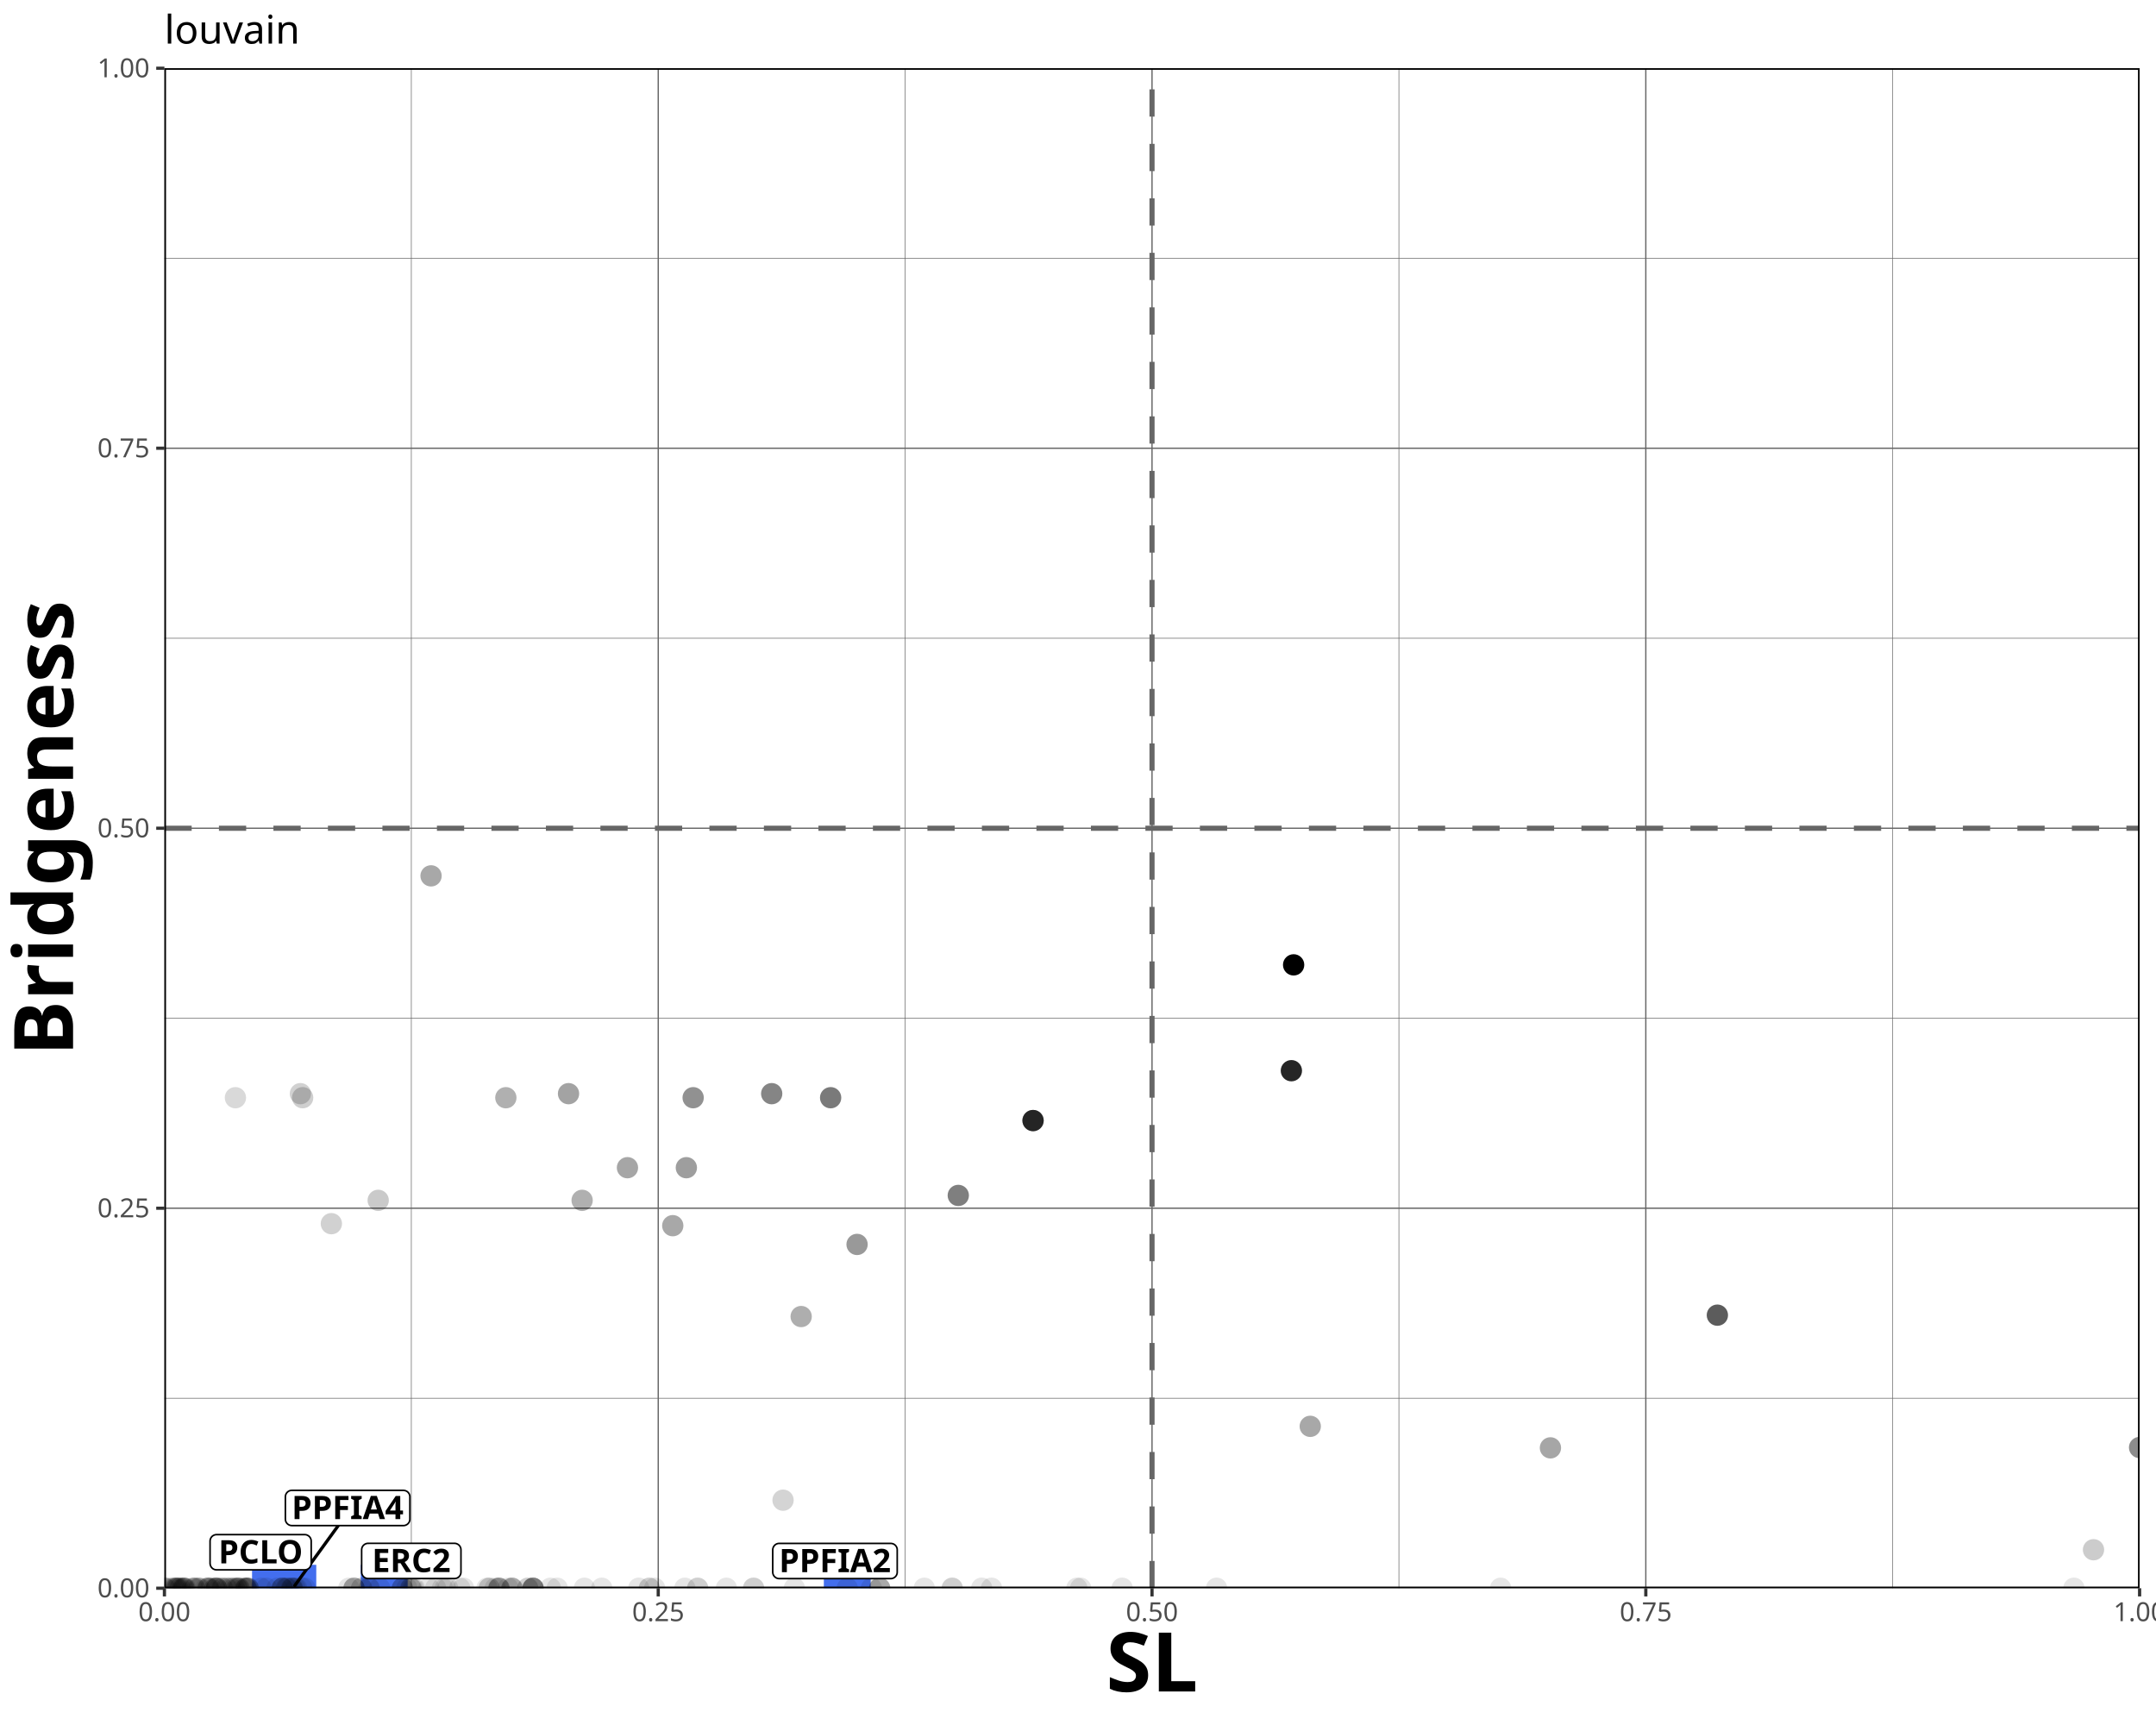
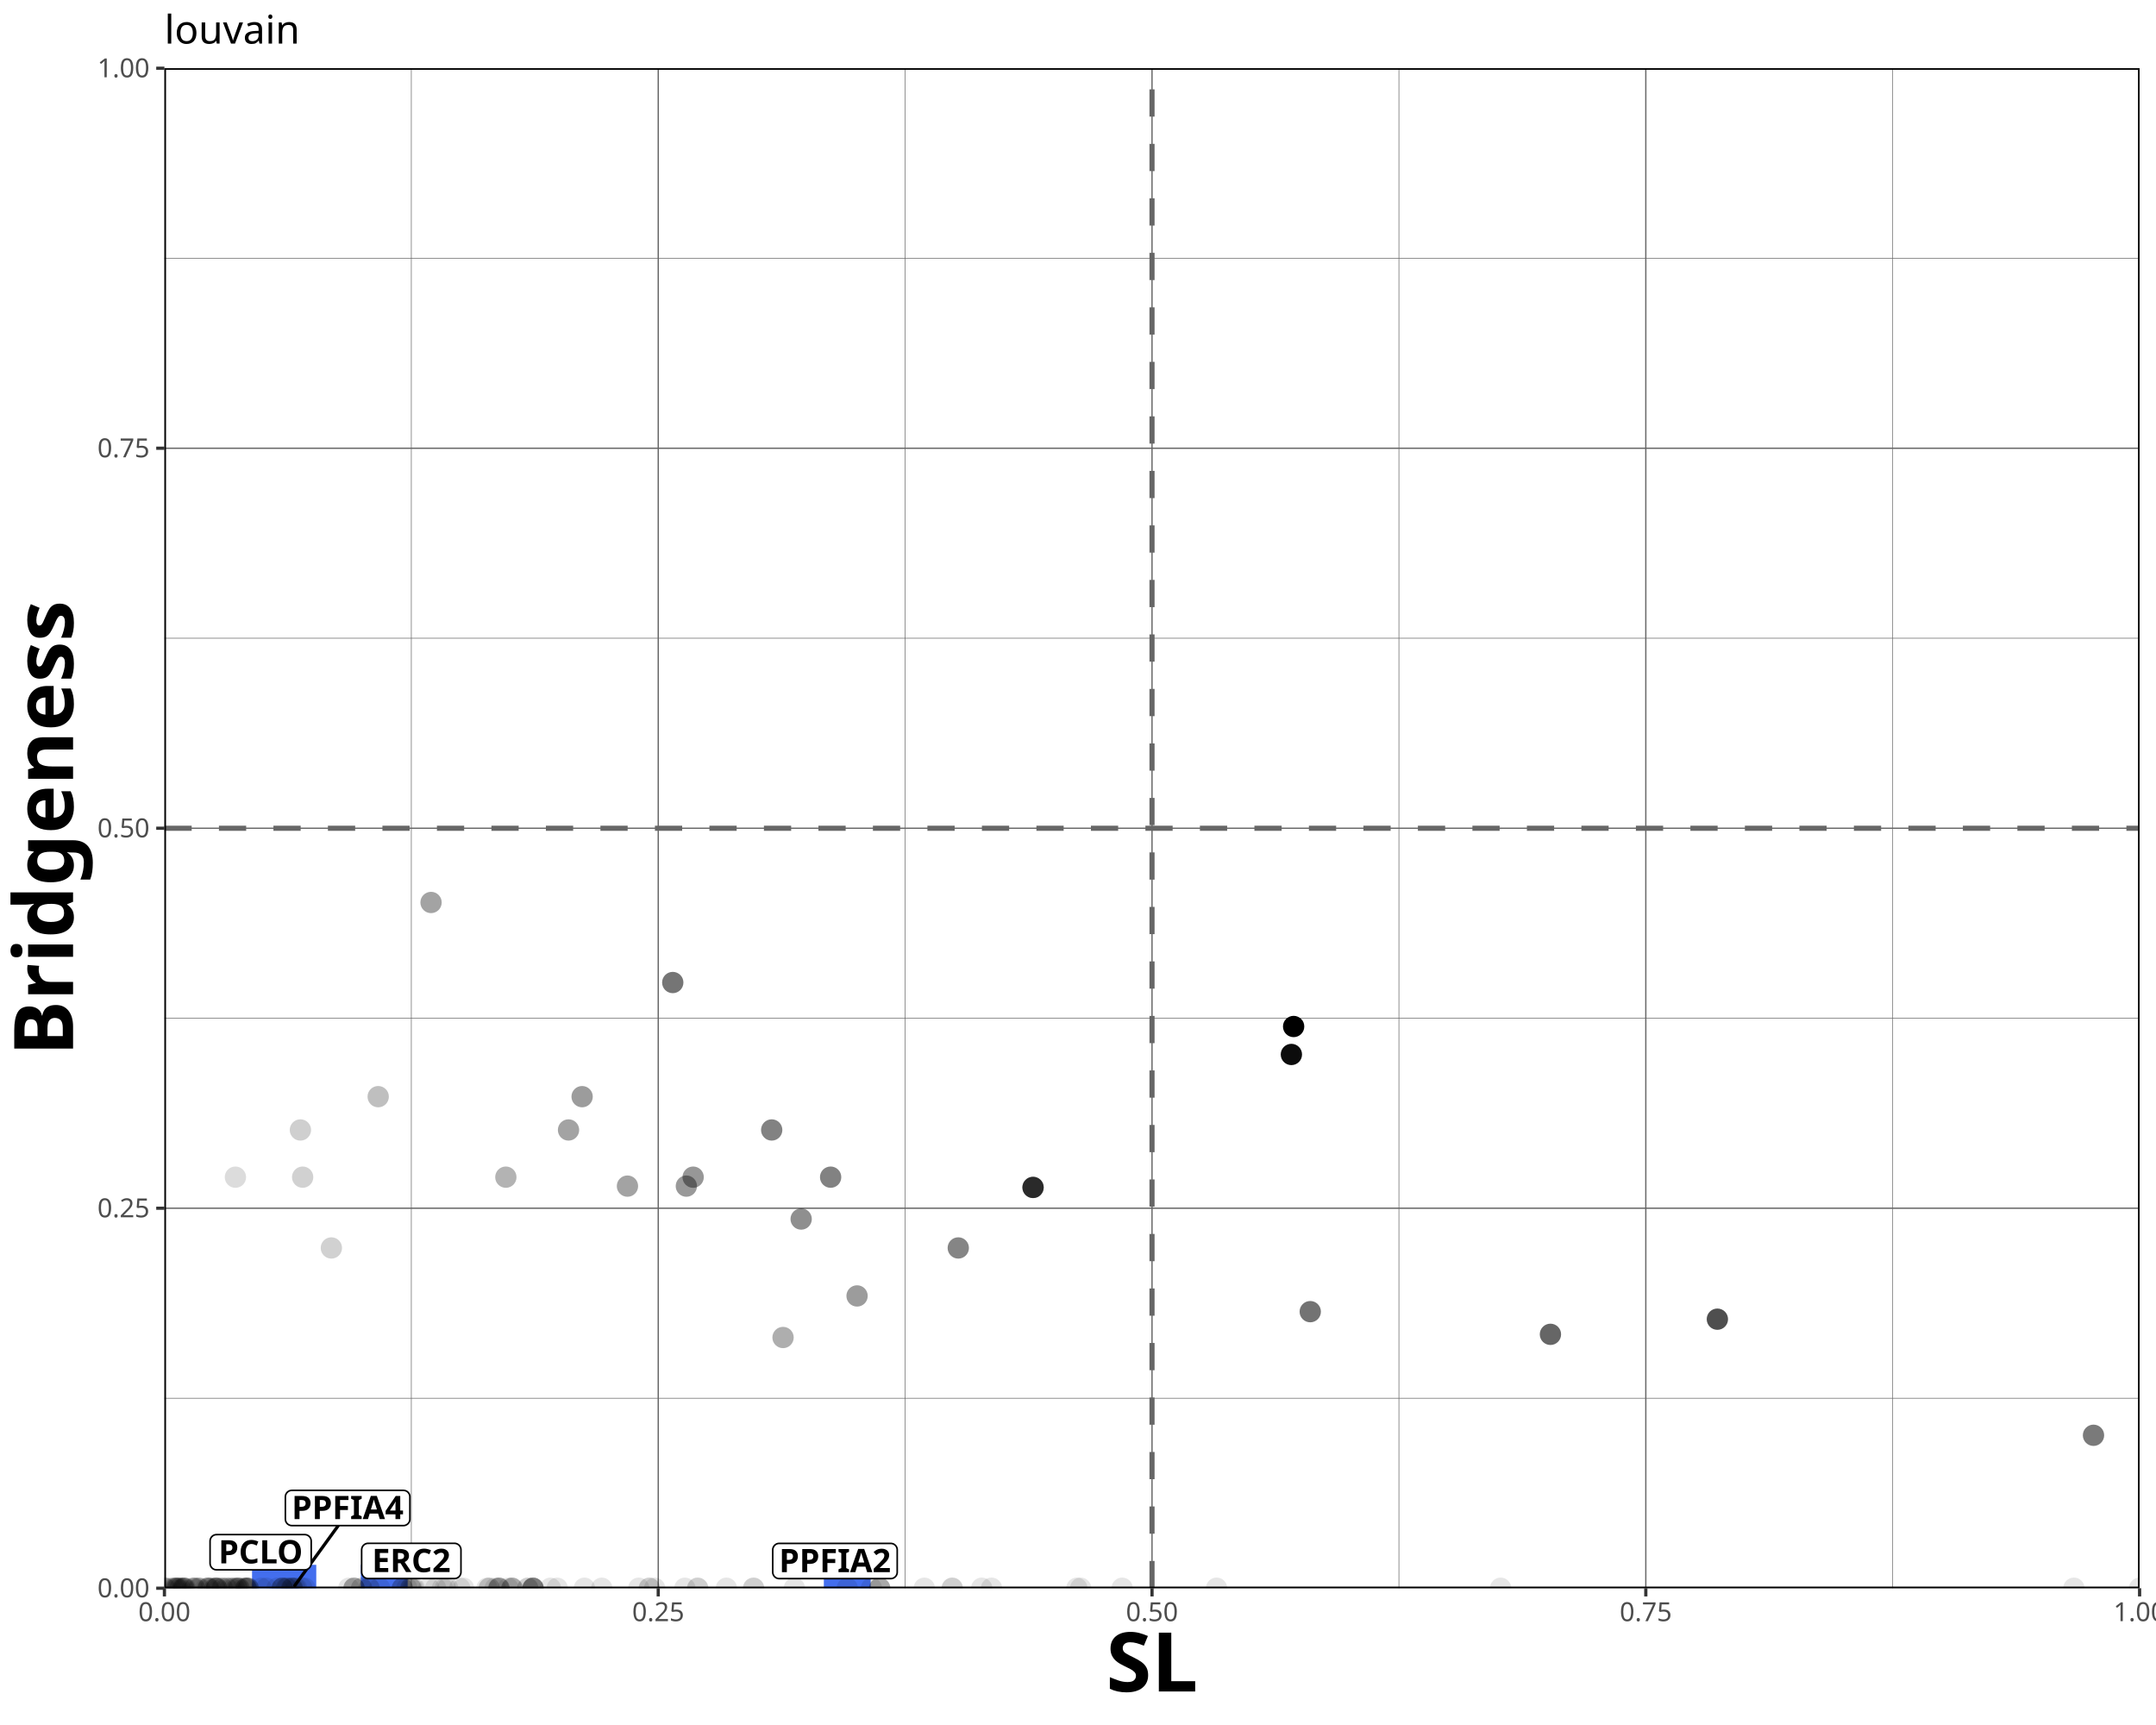
<svg xmlns="http://www.w3.org/2000/svg" class="svglite" data-engine-version="2.0" width="720.00pt" height="576.00pt" viewBox="0 0 720.00 576.00">
  <defs>
    <style type="text/css">
    .svglite line, .svglite polyline, .svglite polygon, .svglite path, .svglite rect, .svglite circle {
      fill: none;
      stroke: #000000;
      stroke-linecap: round;
      stroke-linejoin: round;
      stroke-miterlimit: 10.00;
    }
  </style>
  </defs>
  <rect width="100%" height="100%" style="stroke: none; fill: #FFFFFF;" />
  <defs>
    <clipPath id="cpMC4wMHw3MjAuMDB8MC4wMHw1NzYuMDA=">
      <rect x="0.00" y="0.00" width="720.00" height="576.00" />
    </clipPath>
  </defs>
  <g clip-path="url(#cpMC4wMHw3MjAuMDB8MC4wMHw1NzYuMDA=)">
    <rect x="0.00" y="0.00" width="720.00" height="576.00" style="stroke-width: 1.07; stroke: #FFFFFF; fill: #FFFFFF;" />
  </g>
  <defs>
    <clipPath id="cpNTQuOTF8NzE0LjUyfDIyLjc4fDUzMC4zMw==">
      <rect x="54.91" y="22.78" width="659.61" height="507.55" />
    </clipPath>
  </defs>
  <g clip-path="url(#cpNTQuOTF8NzE0LjUyfDIyLjc4fDUzMC4zMw==)">
    <rect x="54.91" y="22.78" width="659.61" height="507.55" style="stroke-width: 1.07; stroke: none; fill: #FFFFFF;" />
    <polyline points="54.91,466.89 714.52,466.89 " style="stroke-width: 0.21; stroke: #666666; stroke-linecap: butt;" />
    <polyline points="54.91,340.00 714.52,340.00 " style="stroke-width: 0.21; stroke: #666666; stroke-linecap: butt;" />
    <polyline points="54.91,213.11 714.52,213.11 " style="stroke-width: 0.21; stroke: #666666; stroke-linecap: butt;" />
    <polyline points="54.91,86.23 714.52,86.23 " style="stroke-width: 0.21; stroke: #666666; stroke-linecap: butt;" />
    <polyline points="137.36,530.33 137.36,22.78 " style="stroke-width: 0.21; stroke: #666666; stroke-linecap: butt;" />
    <polyline points="302.27,530.33 302.27,22.78 " style="stroke-width: 0.21; stroke: #666666; stroke-linecap: butt;" />
    <polyline points="467.17,530.33 467.17,22.78 " style="stroke-width: 0.21; stroke: #666666; stroke-linecap: butt;" />
    <polyline points="632.07,530.33 632.07,22.78 " style="stroke-width: 0.21; stroke: #666666; stroke-linecap: butt;" />
    <polyline points="54.91,530.33 714.52,530.33 " style="stroke-width: 0.43; stroke: #666666; stroke-linecap: butt;" />
    <polyline points="54.91,403.44 714.52,403.44 " style="stroke-width: 0.43; stroke: #666666; stroke-linecap: butt;" />
    <polyline points="54.91,276.56 714.52,276.56 " style="stroke-width: 0.43; stroke: #666666; stroke-linecap: butt;" />
    <polyline points="54.91,149.67 714.52,149.67 " style="stroke-width: 0.43; stroke: #666666; stroke-linecap: butt;" />
    <polyline points="54.91,22.78 714.52,22.78 " style="stroke-width: 0.43; stroke: #666666; stroke-linecap: butt;" />
    <polyline points="54.91,530.33 54.91,22.78 " style="stroke-width: 0.43; stroke: #666666; stroke-linecap: butt;" />
    <polyline points="219.82,530.33 219.82,22.78 " style="stroke-width: 0.43; stroke: #666666; stroke-linecap: butt;" />
    <polyline points="384.72,530.33 384.72,22.78 " style="stroke-width: 0.43; stroke: #666666; stroke-linecap: butt;" />
    <polyline points="549.62,530.33 549.62,22.78 " style="stroke-width: 0.43; stroke: #666666; stroke-linecap: butt;" />
    <polyline points="714.52,530.33 714.52,22.78 " style="stroke-width: 0.43; stroke: #666666; stroke-linecap: butt;" />
    <polygon points="89.97,538.15 105.62,538.15 105.62,522.51 89.97,522.51 " style="stroke-width: 0.71; stroke: none; fill: #436EEE;" />
    <polygon points="275.12,538.15 290.76,538.15 290.76,522.51 275.12,522.51 " style="stroke-width: 0.71; stroke: none; fill: #436EEE;" />
    <polygon points="84.17,538.15 99.82,538.15 99.82,522.51 84.17,522.51 " style="stroke-width: 0.71; stroke: none; fill: #436EEE;" />
    <polygon points="120.49,538.15 136.14,538.15 136.14,522.51 120.49,522.51 " style="stroke-width: 0.71; stroke: none; fill: #436EEE;" />
    <circle cx="72.32" cy="530.33" r="3.56" style="stroke-width: 0.71; stroke: none; fill: #000000; fill-opacity: 0.10;" />
    <circle cx="64.50" cy="530.33" r="3.56" style="stroke-width: 0.71; stroke: none; fill: #000000; fill-opacity: 0.10;" />
    <circle cx="218.62" cy="530.33" r="3.56" style="stroke-width: 0.71; stroke: none; fill: #000000; fill-opacity: 0.10;" />
-     <circle cx="229.21" cy="389.91" r="3.56" style="stroke-width: 0.71; stroke: none; fill: #000000; fill-opacity: 0.38;" />
+     <circle cx="229.21" cy="396.06" r="3.56" style="stroke-width: 0.71; stroke: none; fill: #000000; fill-opacity: 0.40;" />
    <circle cx="71.81" cy="530.33" r="3.56" style="stroke-width: 0.71; stroke: none; fill: #000000; fill-opacity: 0.10;" />
    <circle cx="64.25" cy="530.33" r="3.56" style="stroke-width: 0.71; stroke: none; fill: #000000; fill-opacity: 0.10;" />
    <circle cx="76.86" cy="530.33" r="3.56" style="stroke-width: 0.71; stroke: none; fill: #000000; fill-opacity: 0.10;" />
-     <circle cx="437.56" cy="476.27" r="3.56" style="stroke-width: 0.71; stroke: none; fill: #000000; fill-opacity: 0.34;" />
+     <circle cx="437.56" cy="437.98" r="3.56" style="stroke-width: 0.71; stroke: none; fill: #000000; fill-opacity: 0.55;" />
    <circle cx="61.22" cy="530.33" r="3.56" style="stroke-width: 0.71; stroke: none; fill: #000000; fill-opacity: 0.10;" />
    <circle cx="692.58" cy="530.33" r="3.56" style="stroke-width: 0.71; stroke: none; fill: #000000; fill-opacity: 0.10;" />
    <circle cx="251.66" cy="530.33" r="3.56" style="stroke-width: 0.71; stroke: none; fill: #000000; fill-opacity: 0.10;" />
    <circle cx="154.80" cy="530.33" r="3.56" style="stroke-width: 0.71; stroke: none; fill: #000000; fill-opacity: 0.10;" />
-     <circle cx="431.26" cy="357.52" r="3.56" style="stroke-width: 0.71; stroke: none; fill: #000000; fill-opacity: 0.85;" />
-     <circle cx="267.55" cy="439.61" r="3.56" style="stroke-width: 0.71; stroke: none; fill: #000000; fill-opacity: 0.32;" />
+     <circle cx="431.26" cy="352.10" r="3.56" style="stroke-width: 0.71; stroke: none; fill: #000000; fill-opacity: 0.95;" />
+     <circle cx="267.55" cy="407.05" r="3.56" style="stroke-width: 0.71; stroke: none; fill: #000000; fill-opacity: 0.44;" />
    <circle cx="82.66" cy="530.33" r="3.56" style="stroke-width: 0.71; stroke: none; fill: #000000; fill-opacity: 0.10;" />
    <circle cx="116.46" cy="530.33" r="3.56" style="stroke-width: 0.71; stroke: none; fill: #000000; fill-opacity: 0.10;" />
    <circle cx="327.84" cy="530.33" r="3.56" style="stroke-width: 0.71; stroke: none; fill: #000000; fill-opacity: 0.10;" />
    <circle cx="228.71" cy="530.33" r="3.56" style="stroke-width: 0.71; stroke: none; fill: #000000; fill-opacity: 0.10;" />
-     <circle cx="699.13" cy="517.48" r="3.56" style="stroke-width: 0.71; stroke: none; fill: #000000; fill-opacity: 0.20;" />
+     <circle cx="699.13" cy="479.26" r="3.56" style="stroke-width: 0.71; stroke: none; fill: #000000; fill-opacity: 0.52;" />
    <circle cx="170.94" cy="530.33" r="3.56" style="stroke-width: 0.71; stroke: none; fill: #000000; fill-opacity: 0.10;" />
    <circle cx="126.80" cy="530.33" r="3.56" style="stroke-width: 0.71; stroke: none; fill: #000000; fill-opacity: 0.10;" />
    <circle cx="308.67" cy="530.33" r="3.56" style="stroke-width: 0.71; stroke: none; fill: #000000; fill-opacity: 0.10;" />
-     <circle cx="432.01" cy="322.18" r="3.56" style="stroke-width: 0.71; stroke: none; fill: #000000;" />
-     <circle cx="261.50" cy="500.93" r="3.56" style="stroke-width: 0.71; stroke: none; fill: #000000; fill-opacity: 0.17;" />
-     <circle cx="110.66" cy="408.60" r="3.56" style="stroke-width: 0.71; stroke: none; fill: #000000; fill-opacity: 0.18;" />
-     <circle cx="517.77" cy="483.46" r="3.56" style="stroke-width: 0.71; stroke: none; fill: #000000; fill-opacity: 0.35;" />
-     <circle cx="94.26" cy="530.33" r="3.56" style="stroke-width: 0.71; stroke: none; fill: #000000; fill-opacity: 0.10;" />
-     <circle cx="224.67" cy="409.27" r="3.56" style="stroke-width: 0.71; stroke: none; fill: #000000; fill-opacity: 0.34;" />
+     <circle cx="432.01" cy="342.76" r="3.56" style="stroke-width: 0.71; stroke: none; fill: #000000;" />
+     <circle cx="261.50" cy="446.61" r="3.56" style="stroke-width: 0.71; stroke: none; fill: #000000; fill-opacity: 0.32;" />
+     <circle cx="110.66" cy="416.71" r="3.56" style="stroke-width: 0.71; stroke: none; fill: #000000; fill-opacity: 0.18;" />
+     <circle cx="517.77" cy="445.55" r="3.56" style="stroke-width: 0.71; stroke: none; fill: #000000; fill-opacity: 0.60;" />
+     <circle cx="94.26" cy="530.33" r="3.56" style="stroke-width: 0.71; stroke: none; fill: #000000; fill-opacity: 0.10;" />
+     <circle cx="224.67" cy="328.08" r="3.56" style="stroke-width: 0.71; stroke: none; fill: #000000; fill-opacity: 0.54;" />
    <circle cx="162.62" cy="530.33" r="3.56" style="stroke-width: 0.71; stroke: none; fill: #000000; fill-opacity: 0.10;" />
-     <circle cx="78.62" cy="366.54" r="3.56" style="stroke-width: 0.71; stroke: none; fill: #000000; fill-opacity: 0.15;" />
+     <circle cx="78.62" cy="393.07" r="3.56" style="stroke-width: 0.71; stroke: none; fill: #000000; fill-opacity: 0.14;" />
    <circle cx="135.88" cy="530.33" r="3.56" style="stroke-width: 0.71; stroke: none; fill: #000000; fill-opacity: 0.10;" />
    <circle cx="58.19" cy="530.33" r="3.56" style="stroke-width: 0.71; stroke: none; fill: #000000; fill-opacity: 0.10;" />
    <circle cx="76.10" cy="530.33" r="3.56" style="stroke-width: 0.71; stroke: none; fill: #000000; fill-opacity: 0.10;" />
    <circle cx="137.90" cy="530.33" r="3.56" style="stroke-width: 0.71; stroke: none; fill: #000000; fill-opacity: 0.10;" />
-     <circle cx="277.39" cy="366.54" r="3.56" style="stroke-width: 0.71; stroke: none; fill: #000000; fill-opacity: 0.52;" />
-     <circle cx="209.54" cy="389.91" r="3.56" style="stroke-width: 0.71; stroke: none; fill: #000000; fill-opacity: 0.35;" />
+     <circle cx="277.39" cy="393.07" r="3.56" style="stroke-width: 0.71; stroke: none; fill: #000000; fill-opacity: 0.49;" />
+     <circle cx="209.54" cy="396.06" r="3.56" style="stroke-width: 0.71; stroke: none; fill: #000000; fill-opacity: 0.36;" />
    <circle cx="374.75" cy="530.33" r="3.56" style="stroke-width: 0.71; stroke: none; fill: #000000; fill-opacity: 0.10;" />
    <circle cx="97.79" cy="530.33" r="3.56" style="stroke-width: 0.71; stroke: none; fill: #000000; fill-opacity: 0.10;" />
    <circle cx="70.55" cy="530.33" r="3.56" style="stroke-width: 0.71; stroke: none; fill: #000000; fill-opacity: 0.10;" />
    <circle cx="74.08" cy="530.33" r="3.56" style="stroke-width: 0.71; stroke: none; fill: #000000; fill-opacity: 0.10;" />
    <circle cx="60.21" cy="530.33" r="3.56" style="stroke-width: 0.71; stroke: none; fill: #000000; fill-opacity: 0.10;" />
    <circle cx="143.20" cy="530.33" r="3.56" style="stroke-width: 0.71; stroke: none; fill: #000000; fill-opacity: 0.10;" />
    <circle cx="213.32" cy="530.33" r="3.56" style="stroke-width: 0.71; stroke: none; fill: #000000; fill-opacity: 0.10;" />
    <circle cx="92.50" cy="530.33" r="3.56" style="stroke-width: 0.71; stroke: none; fill: #000000; fill-opacity: 0.10;" />
    <circle cx="98.55" cy="530.33" r="3.56" style="stroke-width: 0.71; stroke: none; fill: #000000; fill-opacity: 0.10;" />
    <circle cx="74.34" cy="530.33" r="3.56" style="stroke-width: 0.71; stroke: none; fill: #000000; fill-opacity: 0.10;" />
    <circle cx="65.00" cy="530.33" r="3.56" style="stroke-width: 0.71; stroke: none; fill: #000000; fill-opacity: 0.10;" />
    <circle cx="97.29" cy="530.33" r="3.56" style="stroke-width: 0.71; stroke: none; fill: #000000; fill-opacity: 0.10;" />
    <circle cx="216.85" cy="530.33" r="3.56" style="stroke-width: 0.71; stroke: none; fill: #000000; fill-opacity: 0.10;" />
    <circle cx="58.70" cy="530.33" r="3.56" style="stroke-width: 0.71; stroke: none; fill: #000000; fill-opacity: 0.10;" />
    <circle cx="55.67" cy="530.33" r="3.56" style="stroke-width: 0.71; stroke: none; fill: #000000; fill-opacity: 0.10;" />
    <circle cx="149.50" cy="530.33" r="3.56" style="stroke-width: 0.71; stroke: none; fill: #000000; fill-opacity: 0.10;" />
    <circle cx="61.98" cy="530.33" r="3.56" style="stroke-width: 0.71; stroke: none; fill: #000000; fill-opacity: 0.10;" />
    <circle cx="59.45" cy="530.33" r="3.56" style="stroke-width: 0.71; stroke: none; fill: #000000; fill-opacity: 0.10;" />
    <circle cx="71.81" cy="530.33" r="3.56" style="stroke-width: 0.71; stroke: none; fill: #000000; fill-opacity: 0.10;" />
-     <circle cx="101.07" cy="366.54" r="3.56" style="stroke-width: 0.71; stroke: none; fill: #000000; fill-opacity: 0.19;" />
-     <circle cx="573.52" cy="439.15" r="3.56" style="stroke-width: 0.71; stroke: none; fill: #000000; fill-opacity: 0.64;" />
-     <circle cx="714.52" cy="483.34" r="3.56" style="stroke-width: 0.71; stroke: none; fill: #000000; fill-opacity: 0.45;" />
+     <circle cx="101.07" cy="393.07" r="3.56" style="stroke-width: 0.71; stroke: none; fill: #000000; fill-opacity: 0.18;" />
+     <circle cx="573.52" cy="440.49" r="3.56" style="stroke-width: 0.71; stroke: none; fill: #000000; fill-opacity: 0.69;" />
+     <circle cx="714.52" cy="530.33" r="3.56" style="stroke-width: 0.71; stroke: none; fill: #000000; fill-opacity: 0.10;" />
    <circle cx="72.32" cy="530.33" r="3.56" style="stroke-width: 0.71; stroke: none; fill: #000000; fill-opacity: 0.10;" />
    <circle cx="123.27" cy="530.33" r="3.56" style="stroke-width: 0.71; stroke: none; fill: #000000; fill-opacity: 0.10;" />
    <circle cx="69.29" cy="530.33" r="3.56" style="stroke-width: 0.71; stroke: none; fill: #000000; fill-opacity: 0.10;" />
    <circle cx="74.34" cy="530.33" r="3.56" style="stroke-width: 0.71; stroke: none; fill: #000000; fill-opacity: 0.10;" />
-     <circle cx="168.93" cy="366.54" r="3.56" style="stroke-width: 0.71; stroke: none; fill: #000000; fill-opacity: 0.31;" />
-     <circle cx="194.40" cy="400.81" r="3.56" style="stroke-width: 0.71; stroke: none; fill: #000000; fill-opacity: 0.31;" />
+     <circle cx="168.93" cy="393.07" r="3.56" style="stroke-width: 0.71; stroke: none; fill: #000000; fill-opacity: 0.30;" />
+     <circle cx="194.40" cy="366.19" r="3.56" style="stroke-width: 0.71; stroke: none; fill: #000000; fill-opacity: 0.39;" />
    <circle cx="166.66" cy="530.33" r="3.56" style="stroke-width: 0.71; stroke: none; fill: #000000; fill-opacity: 0.10;" />
    <circle cx="501.13" cy="530.33" r="3.56" style="stroke-width: 0.71; stroke: none; fill: #000000; fill-opacity: 0.10;" />
    <circle cx="79.13" cy="530.33" r="3.56" style="stroke-width: 0.71; stroke: none; fill: #000000; fill-opacity: 0.10;" />
    <circle cx="57.69" cy="530.33" r="3.56" style="stroke-width: 0.71; stroke: none; fill: #000000; fill-opacity: 0.10;" />
-     <circle cx="257.71" cy="365.19" r="3.56" style="stroke-width: 0.71; stroke: none; fill: #000000; fill-opacity: 0.48;" />
+     <circle cx="257.71" cy="377.31" r="3.56" style="stroke-width: 0.71; stroke: none; fill: #000000; fill-opacity: 0.49;" />
    <circle cx="170.94" cy="530.33" r="3.56" style="stroke-width: 0.71; stroke: none; fill: #000000; fill-opacity: 0.10;" />
    <circle cx="69.54" cy="530.33" r="3.56" style="stroke-width: 0.71; stroke: none; fill: #000000; fill-opacity: 0.10;" />
    <circle cx="138.40" cy="530.33" r="3.56" style="stroke-width: 0.71; stroke: none; fill: #000000; fill-opacity: 0.10;" />
    <circle cx="61.47" cy="530.33" r="3.56" style="stroke-width: 0.71; stroke: none; fill: #000000; fill-opacity: 0.10;" />
    <circle cx="61.47" cy="530.33" r="3.56" style="stroke-width: 0.71; stroke: none; fill: #000000; fill-opacity: 0.10;" />
-     <circle cx="100.32" cy="365.19" r="3.56" style="stroke-width: 0.71; stroke: none; fill: #000000; fill-opacity: 0.18;" />
+     <circle cx="100.32" cy="377.31" r="3.56" style="stroke-width: 0.71; stroke: none; fill: #000000; fill-opacity: 0.19;" />
    <circle cx="183.81" cy="530.33" r="3.56" style="stroke-width: 0.71; stroke: none; fill: #000000; fill-opacity: 0.10;" />
    <circle cx="78.12" cy="530.33" r="3.56" style="stroke-width: 0.71; stroke: none; fill: #000000; fill-opacity: 0.10;" />
    <circle cx="72.32" cy="530.33" r="3.56" style="stroke-width: 0.71; stroke: none; fill: #000000; fill-opacity: 0.10;" />
    <circle cx="166.66" cy="530.33" r="3.56" style="stroke-width: 0.71; stroke: none; fill: #000000; fill-opacity: 0.10;" />
    <circle cx="148.75" cy="530.33" r="3.56" style="stroke-width: 0.71; stroke: none; fill: #000000; fill-opacity: 0.10;" />
    <circle cx="82.41" cy="530.33" r="3.56" style="stroke-width: 0.71; stroke: none; fill: #000000; fill-opacity: 0.10;" />
    <circle cx="101.83" cy="530.33" r="3.56" style="stroke-width: 0.71; stroke: none; fill: #000000; fill-opacity: 0.10;" />
    <circle cx="72.32" cy="530.33" r="3.56" style="stroke-width: 0.71; stroke: none; fill: #000000; fill-opacity: 0.10;" />
    <circle cx="61.72" cy="530.33" r="3.56" style="stroke-width: 0.71; stroke: none; fill: #000000; fill-opacity: 0.10;" />
    <circle cx="72.32" cy="530.33" r="3.56" style="stroke-width: 0.71; stroke: none; fill: #000000; fill-opacity: 0.10;" />
    <circle cx="95.52" cy="530.33" r="3.56" style="stroke-width: 0.71; stroke: none; fill: #000000; fill-opacity: 0.10;" />
    <circle cx="242.58" cy="530.33" r="3.56" style="stroke-width: 0.71; stroke: none; fill: #000000; fill-opacity: 0.10;" />
    <circle cx="171.20" cy="530.33" r="3.56" style="stroke-width: 0.71; stroke: none; fill: #000000; fill-opacity: 0.10;" />
-     <circle cx="320.02" cy="399.17" r="3.56" style="stroke-width: 0.71; stroke: none; fill: #000000; fill-opacity: 0.50;" />
+     <circle cx="320.02" cy="416.71" r="3.56" style="stroke-width: 0.71; stroke: none; fill: #000000; fill-opacity: 0.48;" />
    <circle cx="170.94" cy="530.33" r="3.56" style="stroke-width: 0.71; stroke: none; fill: #000000; fill-opacity: 0.10;" />
    <circle cx="406.28" cy="530.33" r="3.56" style="stroke-width: 0.71; stroke: none; fill: #000000; fill-opacity: 0.10;" />
    <circle cx="61.47" cy="530.33" r="3.56" style="stroke-width: 0.71; stroke: none; fill: #000000; fill-opacity: 0.10;" />
    <circle cx="134.37" cy="530.33" r="3.56" style="stroke-width: 0.71; stroke: none; fill: #000000; fill-opacity: 0.10;" />
    <circle cx="293.78" cy="530.33" r="3.56" style="stroke-width: 0.71; stroke: none; fill: #000000; fill-opacity: 0.10;" />
    <circle cx="195.16" cy="530.33" r="3.56" style="stroke-width: 0.71; stroke: none; fill: #000000; fill-opacity: 0.10;" />
    <circle cx="360.88" cy="530.33" r="3.56" style="stroke-width: 0.71; stroke: none; fill: #000000; fill-opacity: 0.10;" />
    <circle cx="66.77" cy="530.33" r="3.56" style="stroke-width: 0.71; stroke: none; fill: #000000; fill-opacity: 0.10;" />
    <circle cx="75.60" cy="530.33" r="3.56" style="stroke-width: 0.71; stroke: none; fill: #000000; fill-opacity: 0.10;" />
    <circle cx="153.54" cy="530.33" r="3.56" style="stroke-width: 0.71; stroke: none; fill: #000000; fill-opacity: 0.10;" />
    <circle cx="118.23" cy="530.33" r="3.56" style="stroke-width: 0.71; stroke: none; fill: #000000; fill-opacity: 0.10;" />
    <circle cx="58.95" cy="530.33" r="3.56" style="stroke-width: 0.71; stroke: none; fill: #000000; fill-opacity: 0.10;" />
    <circle cx="178.01" cy="530.33" r="3.56" style="stroke-width: 0.71; stroke: none; fill: #000000; fill-opacity: 0.10;" />
    <circle cx="120.75" cy="530.33" r="3.56" style="stroke-width: 0.71; stroke: none; fill: #000000; fill-opacity: 0.10;" />
    <circle cx="79.13" cy="530.33" r="3.56" style="stroke-width: 0.71; stroke: none; fill: #000000; fill-opacity: 0.10;" />
    <circle cx="99.06" cy="530.33" r="3.56" style="stroke-width: 0.71; stroke: none; fill: #000000; fill-opacity: 0.10;" />
    <circle cx="65.00" cy="530.33" r="3.56" style="stroke-width: 0.71; stroke: none; fill: #000000; fill-opacity: 0.10;" />
    <circle cx="75.60" cy="530.33" r="3.56" style="stroke-width: 0.71; stroke: none; fill: #000000; fill-opacity: 0.10;" />
    <circle cx="96.03" cy="530.33" r="3.56" style="stroke-width: 0.71; stroke: none; fill: #000000; fill-opacity: 0.10;" />
    <circle cx="55.17" cy="530.33" r="3.56" style="stroke-width: 0.71; stroke: none; fill: #000000; fill-opacity: 0.10;" />
-     <circle cx="143.95" cy="292.46" r="3.56" style="stroke-width: 0.71; stroke: none; fill: #000000; fill-opacity: 0.34;" />
-     <circle cx="82.16" cy="530.33" r="3.56" style="stroke-width: 0.71; stroke: none; fill: #000000; fill-opacity: 0.10;" />
-     <circle cx="231.48" cy="366.54" r="3.56" style="stroke-width: 0.71; stroke: none; fill: #000000; fill-opacity: 0.43;" />
+     <circle cx="143.95" cy="301.35" r="3.56" style="stroke-width: 0.71; stroke: none; fill: #000000; fill-opacity: 0.36;" />
+     <circle cx="82.16" cy="530.33" r="3.56" style="stroke-width: 0.71; stroke: none; fill: #000000; fill-opacity: 0.10;" />
+     <circle cx="231.48" cy="393.07" r="3.56" style="stroke-width: 0.71; stroke: none; fill: #000000; fill-opacity: 0.41;" />
    <circle cx="58.70" cy="530.33" r="3.56" style="stroke-width: 0.71; stroke: none; fill: #000000; fill-opacity: 0.10;" />
    <circle cx="291.01" cy="530.33" r="3.56" style="stroke-width: 0.71; stroke: none; fill: #000000; fill-opacity: 0.10;" />
    <circle cx="81.15" cy="530.33" r="3.56" style="stroke-width: 0.71; stroke: none; fill: #000000; fill-opacity: 0.10;" />
    <circle cx="59.20" cy="530.33" r="3.56" style="stroke-width: 0.71; stroke: none; fill: #000000; fill-opacity: 0.10;" />
    <circle cx="54.91" cy="530.33" r="3.56" style="stroke-width: 0.71; stroke: none; fill: #000000; fill-opacity: 0.10;" />
-     <circle cx="344.99" cy="374.17" r="3.56" style="stroke-width: 0.71; stroke: none; fill: #000000; fill-opacity: 0.62;" />
-     <circle cx="344.99" cy="374.17" r="3.56" style="stroke-width: 0.71; stroke: none; fill: #000000; fill-opacity: 0.62;" />
+     <circle cx="344.99" cy="396.50" r="3.56" style="stroke-width: 0.71; stroke: none; fill: #000000; fill-opacity: 0.59;" />
+     <circle cx="344.99" cy="396.50" r="3.56" style="stroke-width: 0.71; stroke: none; fill: #000000; fill-opacity: 0.59;" />
    <circle cx="176.24" cy="530.33" r="3.56" style="stroke-width: 0.71; stroke: none; fill: #000000; fill-opacity: 0.10;" />
    <circle cx="166.66" cy="530.33" r="3.56" style="stroke-width: 0.71; stroke: none; fill: #000000; fill-opacity: 0.10;" />
    <circle cx="69.80" cy="530.33" r="3.56" style="stroke-width: 0.71; stroke: none; fill: #000000; fill-opacity: 0.10;" />
    <circle cx="166.40" cy="530.33" r="3.56" style="stroke-width: 0.71; stroke: none; fill: #000000; fill-opacity: 0.10;" />
    <circle cx="60.97" cy="530.33" r="3.56" style="stroke-width: 0.71; stroke: none; fill: #000000; fill-opacity: 0.10;" />
-     <circle cx="286.22" cy="415.53" r="3.56" style="stroke-width: 0.71; stroke: none; fill: #000000; fill-opacity: 0.40;" />
+     <circle cx="286.22" cy="432.73" r="3.56" style="stroke-width: 0.71; stroke: none; fill: #000000; fill-opacity: 0.39;" />
    <circle cx="163.38" cy="530.33" r="3.56" style="stroke-width: 0.71; stroke: none; fill: #000000; fill-opacity: 0.10;" />
    <circle cx="82.91" cy="530.33" r="3.56" style="stroke-width: 0.71; stroke: none; fill: #000000; fill-opacity: 0.10;" />
    <circle cx="318.00" cy="530.33" r="3.56" style="stroke-width: 0.71; stroke: none; fill: #000000; fill-opacity: 0.10;" />
    <circle cx="200.96" cy="530.33" r="3.56" style="stroke-width: 0.71; stroke: none; fill: #000000; fill-opacity: 0.10;" />
    <circle cx="118.23" cy="530.33" r="3.56" style="stroke-width: 0.71; stroke: none; fill: #000000; fill-opacity: 0.10;" />
    <circle cx="79.89" cy="530.33" r="3.56" style="stroke-width: 0.71; stroke: none; fill: #000000; fill-opacity: 0.10;" />
    <circle cx="178.01" cy="530.33" r="3.56" style="stroke-width: 0.71; stroke: none; fill: #000000; fill-opacity: 0.10;" />
    <circle cx="147.74" cy="530.33" r="3.56" style="stroke-width: 0.71; stroke: none; fill: #000000; fill-opacity: 0.10;" />
    <circle cx="68.79" cy="530.33" r="3.56" style="stroke-width: 0.71; stroke: none; fill: #000000; fill-opacity: 0.10;" />
    <circle cx="79.63" cy="530.33" r="3.56" style="stroke-width: 0.71; stroke: none; fill: #000000; fill-opacity: 0.10;" />
    <circle cx="77.62" cy="530.33" r="3.56" style="stroke-width: 0.71; stroke: none; fill: #000000; fill-opacity: 0.10;" />
    <circle cx="118.23" cy="530.33" r="3.56" style="stroke-width: 0.71; stroke: none; fill: #000000; fill-opacity: 0.10;" />
    <circle cx="165.39" cy="530.33" r="3.56" style="stroke-width: 0.71; stroke: none; fill: #000000; fill-opacity: 0.10;" />
    <circle cx="66.01" cy="530.33" r="3.56" style="stroke-width: 0.71; stroke: none; fill: #000000; fill-opacity: 0.10;" />
    <circle cx="120.75" cy="530.33" r="3.56" style="stroke-width: 0.71; stroke: none; fill: #000000; fill-opacity: 0.10;" />
    <circle cx="216.85" cy="530.33" r="3.56" style="stroke-width: 0.71; stroke: none; fill: #000000; fill-opacity: 0.10;" />
    <circle cx="59.45" cy="530.33" r="3.56" style="stroke-width: 0.71; stroke: none; fill: #000000; fill-opacity: 0.10;" />
    <circle cx="137.14" cy="530.33" r="3.56" style="stroke-width: 0.71; stroke: none; fill: #000000; fill-opacity: 0.10;" />
    <circle cx="186.08" cy="530.33" r="3.56" style="stroke-width: 0.71; stroke: none; fill: #000000; fill-opacity: 0.10;" />
    <circle cx="145.47" cy="530.33" r="3.56" style="stroke-width: 0.71; stroke: none; fill: #000000; fill-opacity: 0.10;" />
    <circle cx="178.01" cy="530.33" r="3.56" style="stroke-width: 0.71; stroke: none; fill: #000000; fill-opacity: 0.10;" />
    <circle cx="60.97" cy="530.33" r="3.56" style="stroke-width: 0.71; stroke: none; fill: #000000; fill-opacity: 0.10;" />
    <circle cx="232.99" cy="530.33" r="3.56" style="stroke-width: 0.71; stroke: none; fill: #000000; fill-opacity: 0.10;" />
    <circle cx="232.99" cy="530.33" r="3.56" style="stroke-width: 0.71; stroke: none; fill: #000000; fill-opacity: 0.10;" />
    <circle cx="265.28" cy="530.33" r="3.56" style="stroke-width: 0.71; stroke: none; fill: #000000; fill-opacity: 0.10;" />
    <circle cx="318.00" cy="530.33" r="3.56" style="stroke-width: 0.71; stroke: none; fill: #000000; fill-opacity: 0.10;" />
    <circle cx="82.16" cy="530.33" r="3.56" style="stroke-width: 0.71; stroke: none; fill: #000000; fill-opacity: 0.10;" />
    <circle cx="137.40" cy="530.33" r="3.56" style="stroke-width: 0.71; stroke: none; fill: #000000; fill-opacity: 0.10;" />
    <circle cx="94.26" cy="530.33" r="3.56" style="stroke-width: 0.71; stroke: none; fill: #000000; fill-opacity: 0.10;" />
    <circle cx="166.66" cy="530.33" r="3.56" style="stroke-width: 0.71; stroke: none; fill: #000000; fill-opacity: 0.10;" />
    <circle cx="56.93" cy="530.33" r="3.56" style="stroke-width: 0.71; stroke: none; fill: #000000; fill-opacity: 0.10;" />
    <circle cx="282.94" cy="530.33" r="3.56" style="stroke-width: 0.71; stroke: none; fill: #000000; fill-opacity: 0.10;" />
    <circle cx="58.19" cy="530.33" r="3.56" style="stroke-width: 0.71; stroke: none; fill: #000000; fill-opacity: 0.10;" />
    <circle cx="82.16" cy="530.33" r="3.56" style="stroke-width: 0.71; stroke: none; fill: #000000; fill-opacity: 0.10;" />
    <circle cx="134.37" cy="530.33" r="3.56" style="stroke-width: 0.71; stroke: none; fill: #000000; fill-opacity: 0.10;" />
    <circle cx="293.78" cy="530.33" r="3.56" style="stroke-width: 0.71; stroke: none; fill: #000000; fill-opacity: 0.10;" />
    <circle cx="331.12" cy="530.33" r="3.56" style="stroke-width: 0.71; stroke: none; fill: #000000; fill-opacity: 0.10;" />
    <circle cx="59.96" cy="530.33" r="3.56" style="stroke-width: 0.71; stroke: none; fill: #000000; fill-opacity: 0.10;" />
    <circle cx="123.27" cy="530.33" r="3.56" style="stroke-width: 0.71; stroke: none; fill: #000000; fill-opacity: 0.10;" />
    <circle cx="293.78" cy="530.33" r="3.56" style="stroke-width: 0.71; stroke: none; fill: #000000; fill-opacity: 0.10;" />
    <circle cx="134.37" cy="530.33" r="3.56" style="stroke-width: 0.71; stroke: none; fill: #000000; fill-opacity: 0.10;" />
    <circle cx="178.01" cy="530.33" r="3.56" style="stroke-width: 0.71; stroke: none; fill: #000000; fill-opacity: 0.10;" />
    <circle cx="137.14" cy="530.33" r="3.56" style="stroke-width: 0.71; stroke: none; fill: #000000; fill-opacity: 0.10;" />
    <circle cx="169.68" cy="530.33" r="3.56" style="stroke-width: 0.71; stroke: none; fill: #000000; fill-opacity: 0.10;" />
    <circle cx="95.78" cy="530.33" r="3.56" style="stroke-width: 0.71; stroke: none; fill: #000000; fill-opacity: 0.10;" />
    <circle cx="71.81" cy="530.33" r="3.56" style="stroke-width: 0.71; stroke: none; fill: #000000; fill-opacity: 0.10;" />
    <circle cx="70.30" cy="530.33" r="3.56" style="stroke-width: 0.71; stroke: none; fill: #000000; fill-opacity: 0.10;" />
    <circle cx="66.26" cy="530.33" r="3.56" style="stroke-width: 0.71; stroke: none; fill: #000000; fill-opacity: 0.10;" />
    <circle cx="251.66" cy="530.33" r="3.56" style="stroke-width: 0.71; stroke: none; fill: #000000; fill-opacity: 0.10;" />
    <circle cx="293.78" cy="530.33" r="3.56" style="stroke-width: 0.71; stroke: none; fill: #000000; fill-opacity: 0.10;" />
    <circle cx="176.24" cy="530.33" r="3.56" style="stroke-width: 0.71; stroke: none; fill: #000000; fill-opacity: 0.10;" />
    <circle cx="73.33" cy="530.33" r="3.56" style="stroke-width: 0.71; stroke: none; fill: #000000; fill-opacity: 0.10;" />
    <circle cx="97.54" cy="530.33" r="3.56" style="stroke-width: 0.71; stroke: none; fill: #000000; fill-opacity: 0.10;" />
    <circle cx="97.54" cy="530.33" r="3.56" style="stroke-width: 0.71; stroke: none; fill: #000000; fill-opacity: 0.10;" />
    <circle cx="69.54" cy="530.33" r="3.56" style="stroke-width: 0.71; stroke: none; fill: #000000; fill-opacity: 0.10;" />
-     <circle cx="126.30" cy="400.81" r="3.56" style="stroke-width: 0.71; stroke: none; fill: #000000; fill-opacity: 0.21;" />
+     <circle cx="126.30" cy="366.19" r="3.56" style="stroke-width: 0.71; stroke: none; fill: #000000; fill-opacity: 0.25;" />
    <circle cx="66.52" cy="530.33" r="3.56" style="stroke-width: 0.71; stroke: none; fill: #000000; fill-opacity: 0.10;" />
    <circle cx="69.54" cy="530.33" r="3.56" style="stroke-width: 0.71; stroke: none; fill: #000000; fill-opacity: 0.10;" />
    <circle cx="82.16" cy="530.33" r="3.56" style="stroke-width: 0.71; stroke: none; fill: #000000; fill-opacity: 0.10;" />
    <circle cx="178.01" cy="530.33" r="3.56" style="stroke-width: 0.71; stroke: none; fill: #000000; fill-opacity: 0.10;" />
    <circle cx="87.20" cy="530.33" r="3.56" style="stroke-width: 0.71; stroke: none; fill: #000000; fill-opacity: 0.10;" />
    <circle cx="178.01" cy="530.33" r="3.56" style="stroke-width: 0.71; stroke: none; fill: #000000; fill-opacity: 0.10;" />
-     <circle cx="189.86" cy="365.19" r="3.56" style="stroke-width: 0.71; stroke: none; fill: #000000; fill-opacity: 0.36;" />
+     <circle cx="189.86" cy="377.31" r="3.56" style="stroke-width: 0.71; stroke: none; fill: #000000; fill-opacity: 0.36;" />
    <circle cx="178.01" cy="530.33" r="3.56" style="stroke-width: 0.71; stroke: none; fill: #000000; fill-opacity: 0.10;" />
    <circle cx="81.65" cy="530.33" r="3.56" style="stroke-width: 0.71; stroke: none; fill: #000000; fill-opacity: 0.10;" />
    <circle cx="79.89" cy="530.33" r="3.56" style="stroke-width: 0.71; stroke: none; fill: #000000; fill-opacity: 0.10;" />
    <circle cx="94.26" cy="530.33" r="3.56" style="stroke-width: 0.71; stroke: none; fill: #000000; fill-opacity: 0.10;" />
    <circle cx="359.62" cy="530.33" r="3.56" style="stroke-width: 0.71; stroke: none; fill: #000000; fill-opacity: 0.10;" />
    <circle cx="60.21" cy="530.33" r="3.56" style="stroke-width: 0.71; stroke: none; fill: #000000; fill-opacity: 0.10;" />
    <circle cx="79.13" cy="530.33" r="3.56" style="stroke-width: 0.71; stroke: none; fill: #000000; fill-opacity: 0.10;" />
    <circle cx="100.82" cy="530.33" r="3.56" style="stroke-width: 0.71; stroke: none; fill: #000000; fill-opacity: 0.10;" />
    <circle cx="77.11" cy="530.33" r="3.56" style="stroke-width: 0.71; stroke: none; fill: #000000; fill-opacity: 0.10;" />
    <circle cx="65.00" cy="530.33" r="3.56" style="stroke-width: 0.71; stroke: none; fill: #000000; fill-opacity: 0.10;" />
    <circle cx="78.37" cy="530.33" r="3.56" style="stroke-width: 0.71; stroke: none; fill: #000000; fill-opacity: 0.10;" />
    <circle cx="94.26" cy="530.33" r="3.56" style="stroke-width: 0.71; stroke: none; fill: #000000; fill-opacity: 0.10;" />
    <circle cx="82.91" cy="530.33" r="3.56" style="stroke-width: 0.71; stroke: none; fill: #000000; fill-opacity: 0.10;" />
    <circle cx="163.38" cy="530.33" r="3.56" style="stroke-width: 0.71; stroke: none; fill: #000000; fill-opacity: 0.10;" />
    <circle cx="82.91" cy="530.33" r="3.56" style="stroke-width: 0.71; stroke: none; fill: #000000; fill-opacity: 0.10;" />
    <circle cx="79.63" cy="530.33" r="3.56" style="stroke-width: 0.71; stroke: none; fill: #000000; fill-opacity: 0.10;" />
    <circle cx="118.23" cy="530.33" r="3.56" style="stroke-width: 0.71; stroke: none; fill: #000000; fill-opacity: 0.10;" />
    <circle cx="54.91" cy="530.33" r="3.56" style="stroke-width: 0.71; stroke: none; fill: #000000; fill-opacity: 0.10;" />
    <circle cx="88.97" cy="530.33" r="3.56" style="stroke-width: 0.71; stroke: none; fill: #000000; fill-opacity: 0.10;" />
    <circle cx="58.95" cy="530.33" r="3.56" style="stroke-width: 0.71; stroke: none; fill: #000000; fill-opacity: 0.10;" />
    <line x1="112.97" y1="509.41" x2="98.44" y2="529.44" style="stroke-width: 1.07;" />
-     <polygon points="97.46,509.41 134.72,509.41 134.64,509.41 134.98,509.40 135.32,509.33 135.65,509.20 135.95,509.03 136.22,508.81 136.45,508.55 136.64,508.26 136.77,507.94 136.86,507.60 136.88,507.25 136.88,507.25 136.88,499.81 136.88,499.81 136.86,499.46 136.77,499.13 136.64,498.81 136.45,498.51 136.22,498.25 135.95,498.03 135.65,497.86 135.32,497.74 134.98,497.67 134.72,497.65 97.46,497.65 97.72,497.67 97.37,497.65 97.03,497.69 96.69,497.79 96.38,497.94 96.09,498.14 95.84,498.38 95.63,498.66 95.47,498.96 95.36,499.29 95.31,499.64 95.30,499.81 95.30,507.25 95.31,507.08 95.31,507.43 95.36,507.77 95.47,508.10 95.63,508.41 95.84,508.68 96.09,508.92 96.38,509.12 96.69,509.27 97.03,509.37 97.37,509.41 " style="stroke-width: 0.53; fill: #FFFFFF;" />
+     <polygon points="97.46,509.41 134.72,509.41 134.64,509.41 134.98,509.40 135.33,509.33 135.65,509.20 135.95,509.03 136.22,508.81 136.45,508.55 136.64,508.26 136.77,507.94 136.86,507.60 136.88,507.25 136.88,507.25 136.88,499.81 136.88,499.81 136.86,499.47 136.77,499.13 136.64,498.81 136.45,498.51 136.22,498.25 135.95,498.03 135.65,497.86 135.33,497.74 134.98,497.67 134.72,497.65 97.46,497.65 97.72,497.67 97.37,497.65 97.03,497.70 96.70,497.79 96.38,497.94 96.10,498.14 95.84,498.38 95.64,498.66 95.47,498.97 95.36,499.30 95.31,499.64 95.30,499.81 95.30,507.25 95.31,507.08 95.31,507.43 95.36,507.77 95.47,508.10 95.64,508.41 95.84,508.69 96.10,508.93 96.38,509.12 96.70,509.27 97.03,509.37 97.37,509.41 " style="stroke-width: 0.53; fill: #FFFFFF;" />
    <text x="116.09" y="507.25" text-anchor="middle" style="font-size: 10.81px; font-weight: bold; font-family: sans;" textLength="37.26px" lengthAdjust="spacingAndGlyphs">PPFIA4</text>
    <polygon points="260.21,527.12 297.47,527.12 297.39,527.12 297.74,527.11 298.08,527.04 298.40,526.91 298.70,526.74 298.97,526.52 299.20,526.26 299.39,525.96 299.52,525.65 299.61,525.31 299.63,524.96 299.63,524.96 299.63,517.52 299.63,517.52 299.61,517.17 299.52,516.84 299.39,516.52 299.20,516.22 298.97,515.96 298.70,515.74 298.40,515.57 298.08,515.45 297.74,515.38 297.47,515.36 260.21,515.36 260.47,515.38 260.13,515.36 259.78,515.40 259.45,515.50 259.13,515.65 258.85,515.85 258.60,516.09 258.39,516.37 258.23,516.67 258.12,517.00 258.06,517.35 258.05,517.52 258.05,524.96 258.06,524.79 258.06,525.13 258.12,525.48 258.23,525.81 258.39,526.12 258.60,526.39 258.85,526.63 259.13,526.83 259.45,526.98 259.78,527.08 260.13,527.12 " style="stroke-width: 0.53; fill: #FFFFFF;" />
    <text x="278.84" y="524.96" text-anchor="middle" style="font-size: 10.81px; font-weight: bold; font-family: sans;" textLength="37.26px" lengthAdjust="spacingAndGlyphs">PPFIA2</text>
-     <polygon points="72.31,524.19 101.77,524.19 101.68,524.19 102.03,524.17 102.37,524.10 102.69,523.98 102.99,523.81 103.26,523.59 103.49,523.32 103.68,523.03 103.81,522.71 103.90,522.37 103.93,522.03 103.93,522.03 103.93,514.59 103.93,514.59 103.90,514.24 103.81,513.90 103.68,513.58 103.49,513.29 103.26,513.03 102.99,512.81 102.69,512.64 102.37,512.51 102.03,512.44 101.77,512.43 72.31,512.43 72.57,512.44 72.23,512.43 71.88,512.47 71.55,512.57 71.23,512.72 70.95,512.91 70.70,513.15 70.49,513.43 70.33,513.74 70.22,514.07 70.16,514.41 70.15,514.59 70.15,522.03 70.16,521.85 70.16,522.20 70.22,522.54 70.33,522.87 70.49,523.18 70.70,523.46 70.95,523.70 71.23,523.90 71.55,524.05 71.88,524.14 72.23,524.19 " style="stroke-width: 0.53; fill: #FFFFFF;" />
+     <polygon points="72.31,524.19 101.77,524.19 101.68,524.18 102.03,524.17 102.37,524.10 102.69,523.98 102.99,523.80 103.26,523.58 103.49,523.32 103.68,523.03 103.81,522.71 103.90,522.37 103.93,522.03 103.93,522.03 103.93,514.58 103.93,514.58 103.90,514.24 103.81,513.90 103.68,513.58 103.49,513.29 103.26,513.03 102.99,512.81 102.69,512.63 102.37,512.51 102.03,512.44 101.77,512.42 72.31,512.42 72.57,512.44 72.23,512.43 71.88,512.47 71.55,512.56 71.23,512.71 70.95,512.91 70.70,513.15 70.49,513.43 70.33,513.74 70.22,514.07 70.16,514.41 70.15,514.58 70.15,522.03 70.16,521.85 70.16,522.20 70.22,522.54 70.33,522.87 70.49,523.18 70.70,523.46 70.95,523.70 71.23,523.90 71.55,524.05 71.88,524.14 72.23,524.18 " style="stroke-width: 0.53; fill: #FFFFFF;" />
    <text x="87.04" y="522.03" text-anchor="middle" style="font-size: 10.81px; font-weight: bold; font-family: sans;" textLength="29.45px" lengthAdjust="spacingAndGlyphs">PCLO</text>
-     <polygon points="122.93,527.10 151.78,527.10 151.69,527.10 152.04,527.08 152.38,527.01 152.71,526.89 153.01,526.72 153.28,526.50 153.51,526.24 153.69,525.94 153.83,525.62 153.91,525.29 153.94,524.94 153.94,524.94 153.94,517.50 153.94,517.50 153.91,517.15 153.83,516.81 153.69,516.49 153.51,516.20 153.28,515.94 153.01,515.72 152.71,515.55 152.38,515.42 152.04,515.35 151.78,515.34 122.93,515.34 123.19,515.35 122.84,515.34 122.50,515.38 122.17,515.48 121.85,515.63 121.57,515.83 121.31,516.07 121.11,516.34 120.94,516.65 120.83,516.98 120.78,517.32 120.77,517.50 120.77,524.94 120.78,524.77 120.78,525.11 120.83,525.46 120.94,525.79 121.11,526.09 121.31,526.37 121.57,526.61 121.85,526.81 122.17,526.96 122.50,527.06 122.84,527.10 " style="stroke-width: 0.53; fill: #FFFFFF;" />
+     <polygon points="122.93,527.10 151.78,527.10 151.69,527.10 152.04,527.08 152.38,527.01 152.71,526.89 153.01,526.72 153.28,526.50 153.51,526.24 153.69,525.94 153.83,525.62 153.91,525.29 153.94,524.94 153.94,524.94 153.94,517.50 153.94,517.50 153.91,517.15 153.83,516.81 153.69,516.49 153.51,516.20 153.28,515.94 153.01,515.72 152.71,515.55 152.38,515.42 152.04,515.35 151.78,515.34 122.93,515.34 123.19,515.35 122.85,515.34 122.50,515.38 122.17,515.48 121.85,515.63 121.57,515.83 121.32,516.07 121.11,516.34 120.95,516.65 120.84,516.98 120.78,517.32 120.77,517.50 120.77,524.94 120.78,524.77 120.78,525.11 120.84,525.46 120.95,525.79 121.11,526.09 121.32,526.37 121.57,526.61 121.85,526.81 122.17,526.96 122.50,527.06 122.85,527.10 " style="stroke-width: 0.53; fill: #FFFFFF;" />
    <text x="137.36" y="524.94" text-anchor="middle" style="font-size: 10.81px; font-weight: bold; font-family: sans;" textLength="28.85px" lengthAdjust="spacingAndGlyphs">ERC2</text>
    <line x1="384.72" y1="530.33" x2="384.72" y2="22.78" style="stroke-width: 1.71; stroke: #666666; stroke-dasharray: 9.10,9.10; stroke-linecap: butt;" />
    <line x1="54.91" y1="276.56" x2="714.52" y2="276.56" style="stroke-width: 1.71; stroke: #666666; stroke-dasharray: 9.10,9.10; stroke-linecap: butt;" />
    <rect x="54.91" y="22.78" width="659.61" height="507.55" style="stroke-width: 1.07;" />
  </g>
  <g clip-path="url(#cpMC4wMHw3MjAuMDB8MC4wMHw1NzYuMDA=)">
    <text x="49.98" y="533.36" text-anchor="end" style="font-size: 8.80px; fill: #4D4D4D; font-family: sans;" textLength="17.13px" lengthAdjust="spacingAndGlyphs">0.00</text>
    <text x="49.98" y="406.47" text-anchor="end" style="font-size: 8.80px; fill: #4D4D4D; font-family: sans;" textLength="17.13px" lengthAdjust="spacingAndGlyphs">0.25</text>
    <text x="49.98" y="279.59" text-anchor="end" style="font-size: 8.80px; fill: #4D4D4D; font-family: sans;" textLength="17.13px" lengthAdjust="spacingAndGlyphs">0.50</text>
    <text x="49.98" y="152.70" text-anchor="end" style="font-size: 8.80px; fill: #4D4D4D; font-family: sans;" textLength="17.13px" lengthAdjust="spacingAndGlyphs">0.75</text>
    <text x="49.98" y="25.81" text-anchor="end" style="font-size: 8.80px; fill: #4D4D4D; font-family: sans;" textLength="17.13px" lengthAdjust="spacingAndGlyphs">1.00</text>
    <polyline points="52.17,530.33 54.91,530.33 " style="stroke-width: 1.07; stroke: #333333; stroke-linecap: butt;" />
    <polyline points="52.17,403.44 54.91,403.44 " style="stroke-width: 1.07; stroke: #333333; stroke-linecap: butt;" />
    <polyline points="52.17,276.56 54.91,276.56 " style="stroke-width: 1.07; stroke: #333333; stroke-linecap: butt;" />
    <polyline points="52.17,149.67 54.91,149.67 " style="stroke-width: 1.07; stroke: #333333; stroke-linecap: butt;" />
    <polyline points="52.17,22.78 54.91,22.78 " style="stroke-width: 1.07; stroke: #333333; stroke-linecap: butt;" />
    <polyline points="54.91,533.07 54.91,530.33 " style="stroke-width: 1.07; stroke: #333333; stroke-linecap: butt;" />
    <polyline points="219.82,533.07 219.82,530.33 " style="stroke-width: 1.07; stroke: #333333; stroke-linecap: butt;" />
    <polyline points="384.72,533.07 384.72,530.33 " style="stroke-width: 1.07; stroke: #333333; stroke-linecap: butt;" />
    <polyline points="549.62,533.07 549.62,530.33 " style="stroke-width: 1.07; stroke: #333333; stroke-linecap: butt;" />
    <polyline points="714.52,533.07 714.52,530.33 " style="stroke-width: 1.07; stroke: #333333; stroke-linecap: butt;" />
    <text x="54.91" y="541.32" text-anchor="middle" style="font-size: 8.80px; fill: #4D4D4D; font-family: sans;" textLength="17.13px" lengthAdjust="spacingAndGlyphs">0.00</text>
    <text x="219.82" y="541.32" text-anchor="middle" style="font-size: 8.80px; fill: #4D4D4D; font-family: sans;" textLength="17.13px" lengthAdjust="spacingAndGlyphs">0.25</text>
    <text x="384.72" y="541.32" text-anchor="middle" style="font-size: 8.80px; fill: #4D4D4D; font-family: sans;" textLength="17.13px" lengthAdjust="spacingAndGlyphs">0.50</text>
    <text x="549.62" y="541.32" text-anchor="middle" style="font-size: 8.80px; fill: #4D4D4D; font-family: sans;" textLength="17.13px" lengthAdjust="spacingAndGlyphs">0.75</text>
    <text x="714.52" y="541.32" text-anchor="middle" style="font-size: 8.80px; fill: #4D4D4D; font-family: sans;" textLength="17.13px" lengthAdjust="spacingAndGlyphs">1.00</text>
    <text x="384.72" y="564.81" text-anchor="middle" style="font-size: 27.50px; font-weight: bold; font-family: sans;" textLength="33.64px" lengthAdjust="spacingAndGlyphs">SL</text>
    <text transform="translate(24.40,276.56) rotate(-90)" text-anchor="middle" style="font-size: 27.50px; font-weight: bold; font-family: sans;" textLength="137.61px" lengthAdjust="spacingAndGlyphs">Bridgeness</text>
    <text x="54.91" y="14.56" style="font-size: 13.20px; font-family: sans;" textLength="41.83px" lengthAdjust="spacingAndGlyphs">louvain</text>
  </g>
</svg>
